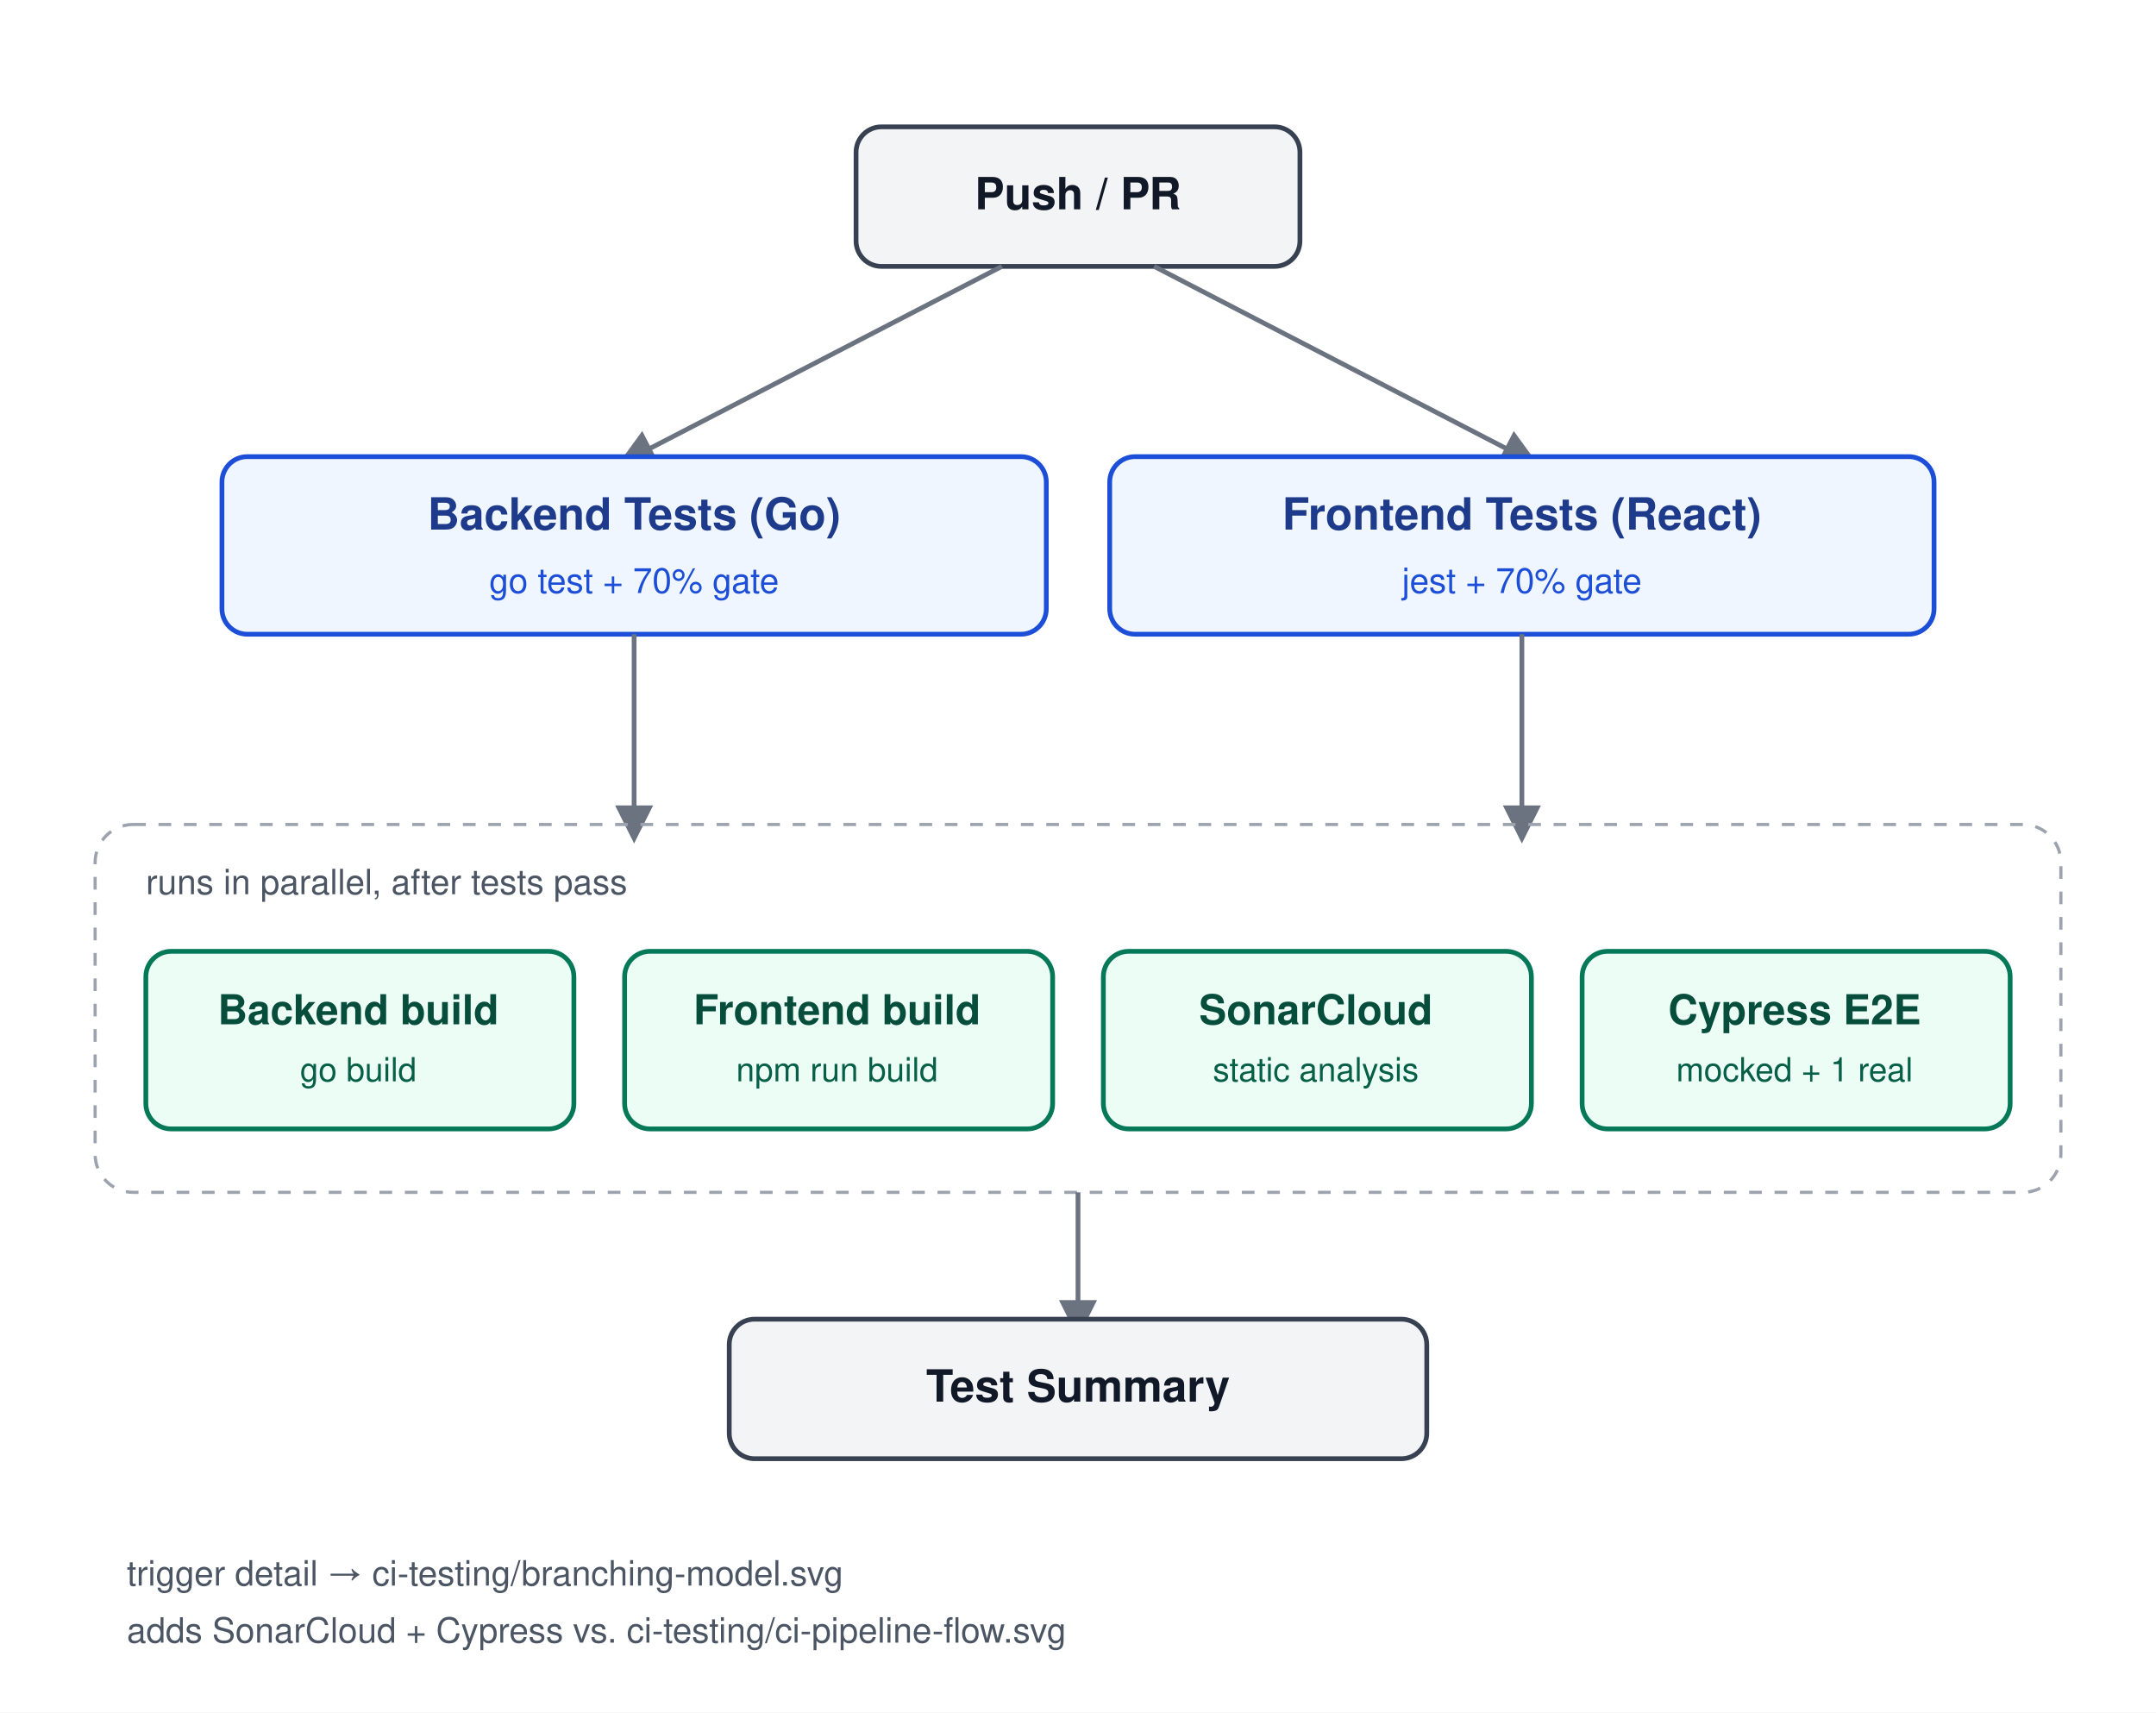
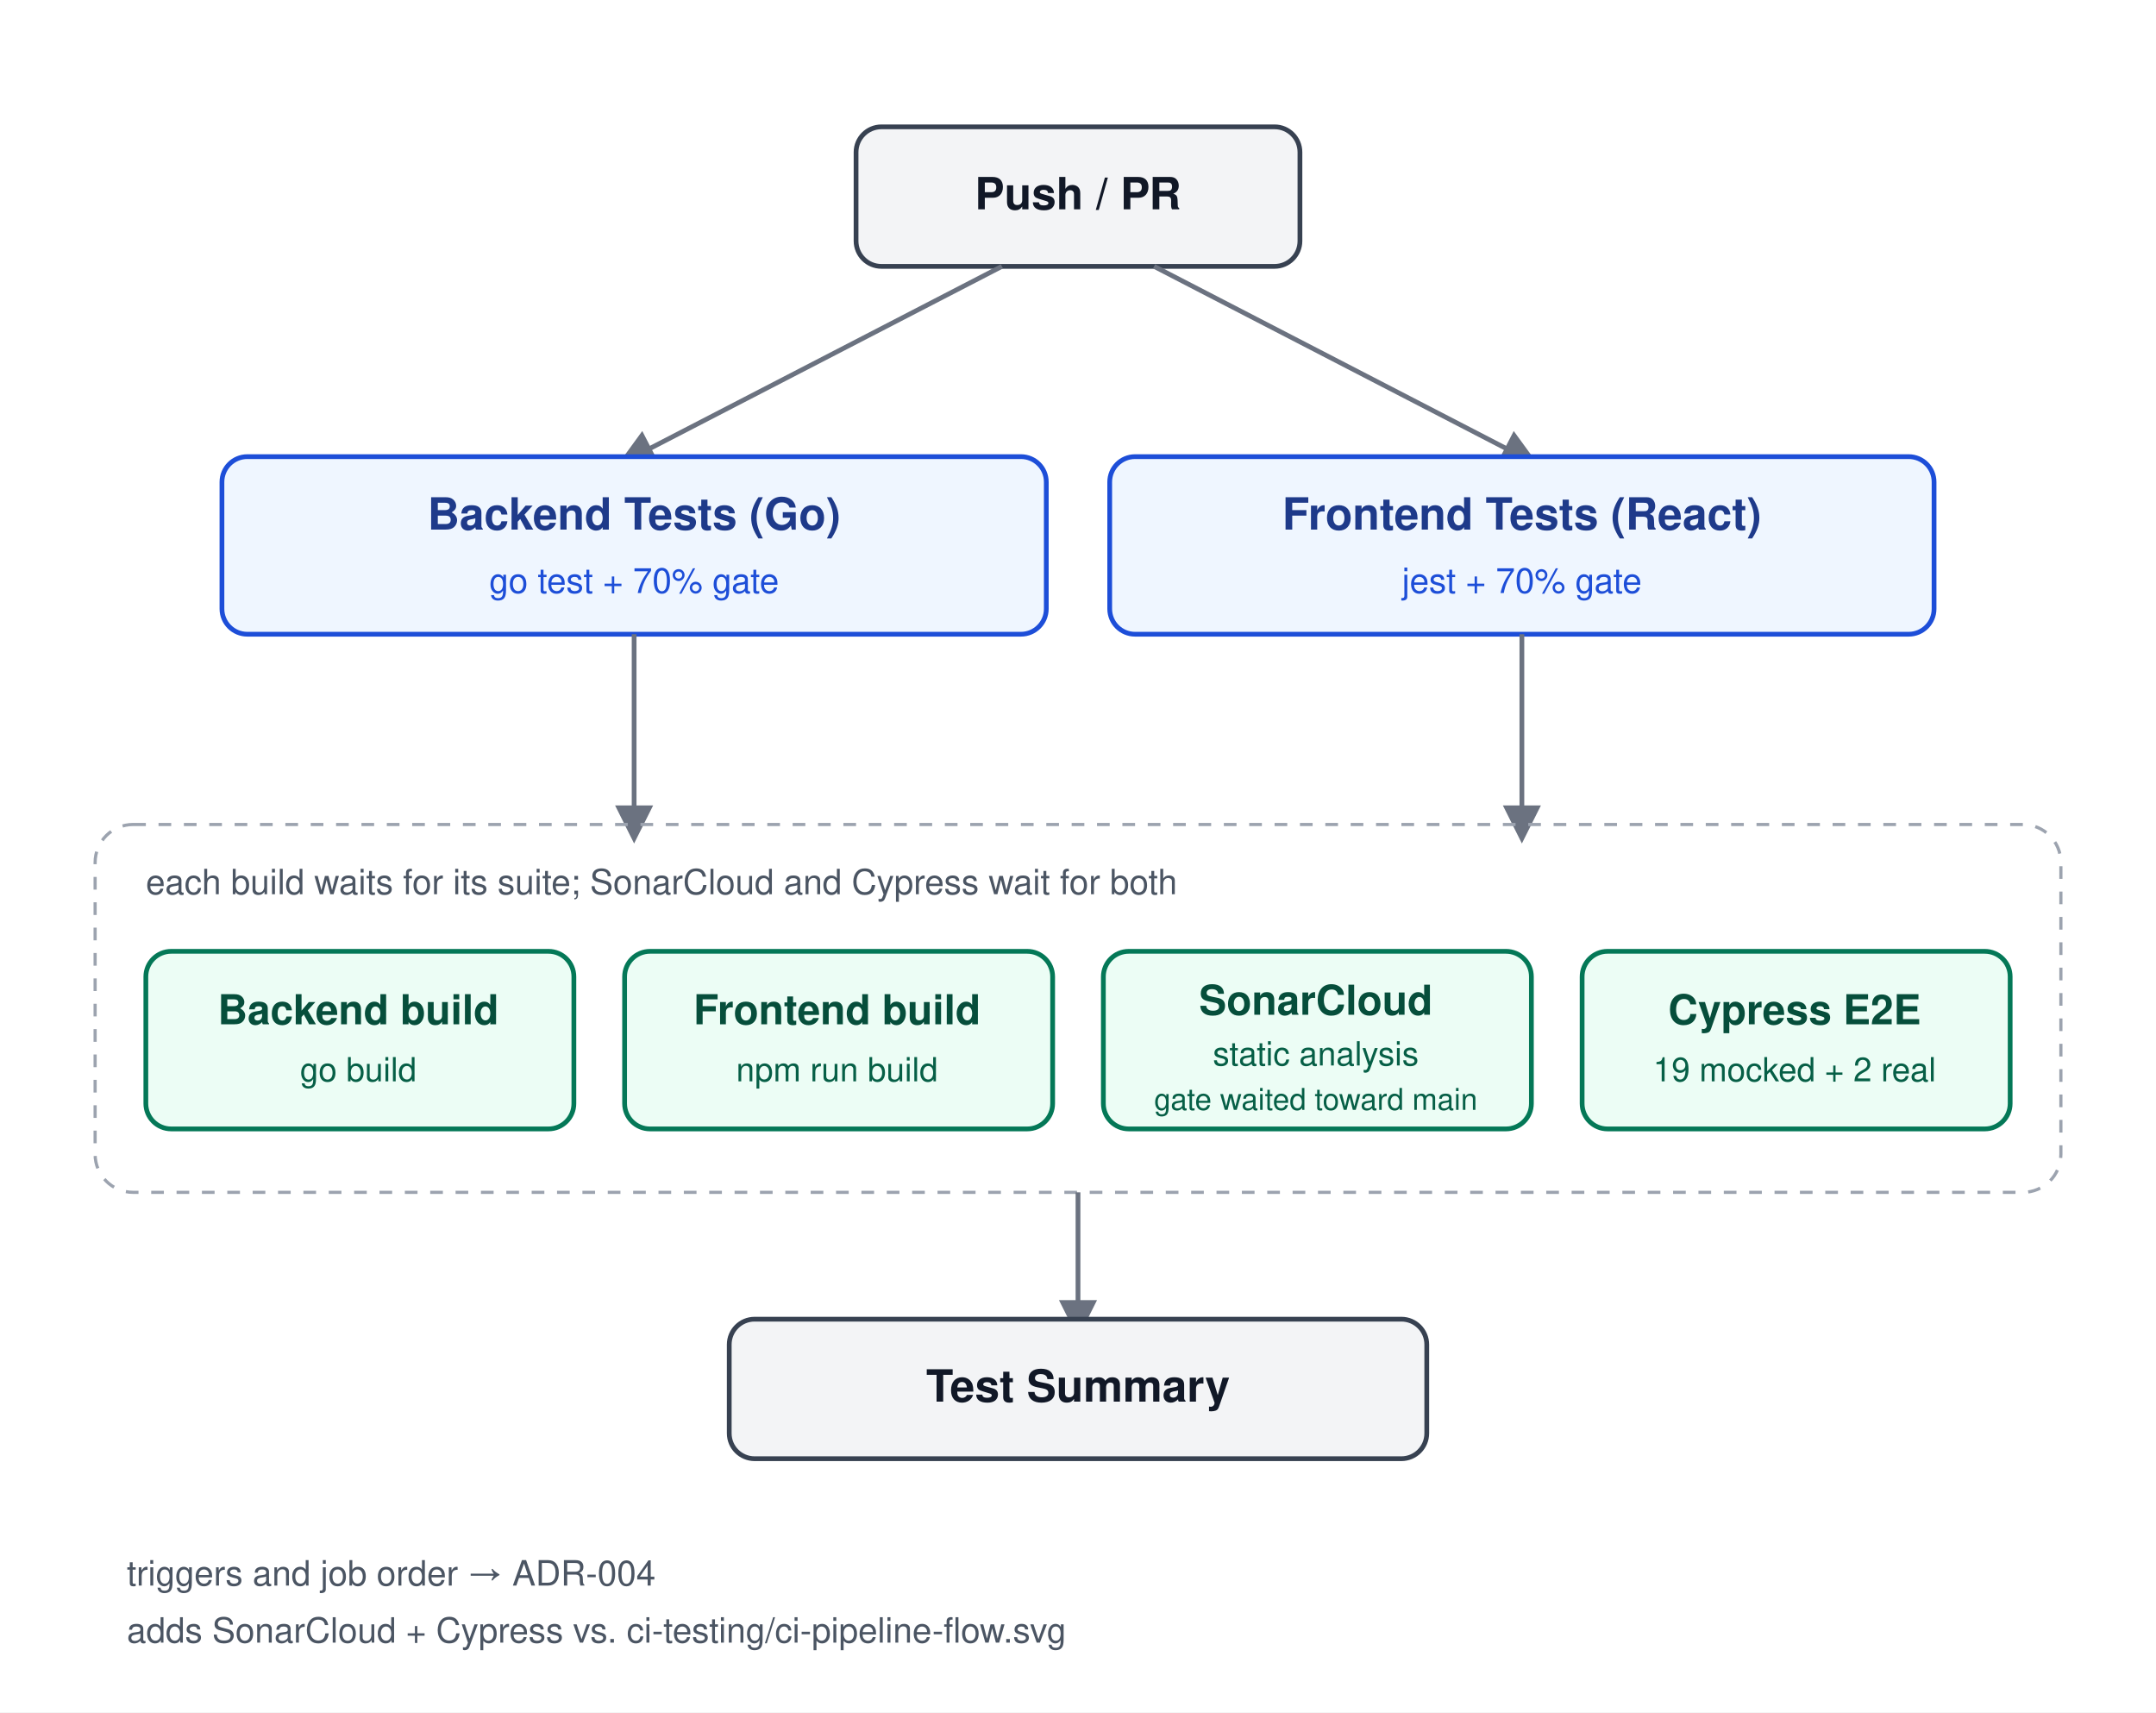
<svg xmlns="http://www.w3.org/2000/svg" viewBox="0 0 680 540" font-family="Helvetica, Arial, sans-serif">
  <rect width="680" height="540" fill="#ffffff" />
  <rect x="270" y="40" width="140" height="44" rx="8" fill="#f3f4f6" stroke="#374151" stroke-width="1.5" />
  <text x="340" y="66" text-anchor="middle" font-size="14" font-weight="600" fill="#111827">Push / PR</text>
  <line x1="316" y1="84" x2="200" y2="144" stroke="#6b7280" stroke-width="1.5" marker-end="url(#arrow)" />
  <line x1="364" y1="84" x2="480" y2="144" stroke="#6b7280" stroke-width="1.5" marker-end="url(#arrow)" />
  <rect x="70" y="144" width="260" height="56" rx="8" fill="#eff6ff" stroke="#1d4ed8" stroke-width="1.5" />
  <text x="200" y="167" text-anchor="middle" font-size="14" font-weight="600" fill="#1e3a8a">Backend Tests (Go)</text>
  <text x="200" y="187" text-anchor="middle" font-size="11" fill="#1d4ed8">go test + 70% gate</text>
  <rect x="350" y="144" width="260" height="56" rx="8" fill="#eff6ff" stroke="#1d4ed8" stroke-width="1.5" />
  <text x="480" y="167" text-anchor="middle" font-size="14" font-weight="600" fill="#1e3a8a">Frontend Tests (React)</text>
  <text x="480" y="187" text-anchor="middle" font-size="11" fill="#1d4ed8">jest + 70% gate</text>
  <line x1="200" y1="200" x2="200" y2="260" stroke="#6b7280" stroke-width="1.5" marker-end="url(#arrow)" />
  <line x1="480" y1="200" x2="480" y2="260" stroke="#6b7280" stroke-width="1.5" marker-end="url(#arrow)" />
  <rect x="30" y="260" width="620" height="116" rx="12" fill="none" stroke="#9ca3af" stroke-width="1" stroke-dasharray="4 4" />
-   <text x="46" y="282" font-size="11" fill="#4b5563">runs in parallel, after tests pass</text>
+   <text x="46" y="282" font-size="11" fill="#4b5563">each build waits for its suite; SonarCloud and Cypress wait for both</text>
  <rect x="46" y="300" width="135" height="56" rx="8" fill="#ecfdf5" stroke="#047857" stroke-width="1.5" />
  <text x="113" y="323" text-anchor="middle" font-size="13" font-weight="600" fill="#064e3b">Backend build</text>
  <text x="113" y="341" text-anchor="middle" font-size="10.5" fill="#065f46">go build</text>
  <rect x="197" y="300" width="135" height="56" rx="8" fill="#ecfdf5" stroke="#047857" stroke-width="1.5" />
  <text x="264" y="323" text-anchor="middle" font-size="13" font-weight="600" fill="#064e3b">Frontend build</text>
  <text x="264" y="341" text-anchor="middle" font-size="10.5" fill="#065f46">npm run build</text>
  <rect x="348" y="300" width="135" height="56" rx="8" fill="#ecfdf5" stroke="#047857" stroke-width="1.5" />
-   <text x="415" y="323" text-anchor="middle" font-size="13" font-weight="600" fill="#064e3b">SonarCloud</text>
-   <text x="415" y="341" text-anchor="middle" font-size="10.5" fill="#065f46">static analysis</text>
+   <text x="415" y="320" text-anchor="middle" font-size="13" font-weight="600" fill="#064e3b">SonarCloud</text>
+   <text x="415" y="336" text-anchor="middle" font-size="10.5" fill="#065f46">static analysis</text>
+   <text x="415" y="350" text-anchor="middle" font-size="9.5" fill="#065f46">gate waited toward main</text>
  <rect x="499" y="300" width="135" height="56" rx="8" fill="#ecfdf5" stroke="#047857" stroke-width="1.5" />
  <text x="566" y="323" text-anchor="middle" font-size="13" font-weight="600" fill="#064e3b">Cypress E2E</text>
-   <text x="566" y="341" text-anchor="middle" font-size="10.5" fill="#065f46">mocked + 1 real</text>
+   <text x="566" y="341" text-anchor="middle" font-size="10.5" fill="#065f46">19 mocked + 2 real</text>
  <line x1="340" y1="376" x2="340" y2="416" stroke="#6b7280" stroke-width="1.5" marker-end="url(#arrow)" />
  <rect x="230" y="416" width="220" height="44" rx="8" fill="#f3f4f6" stroke="#374151" stroke-width="1.5" />
  <text x="340" y="442" text-anchor="middle" font-size="14" font-weight="600" fill="#111827">Test Summary</text>
-   <text x="40" y="500" font-size="11" fill="#4b5563">trigger detail → ci-testing/branching-model.svg</text>
+   <text x="40" y="500" font-size="11" fill="#4b5563">triggers and job order → ADR-004</text>
  <text x="40" y="518" font-size="11" fill="#4b5563">adds SonarCloud + Cypress vs. ci-testing/ci-pipeline-flow.svg</text>
  <defs>
    <marker id="arrow" markerWidth="8" markerHeight="8" refX="4" refY="4" orient="auto">
      <path d="M0,0 L8,4 L0,8 Z" fill="#6b7280" />
    </marker>
  </defs>
</svg>
